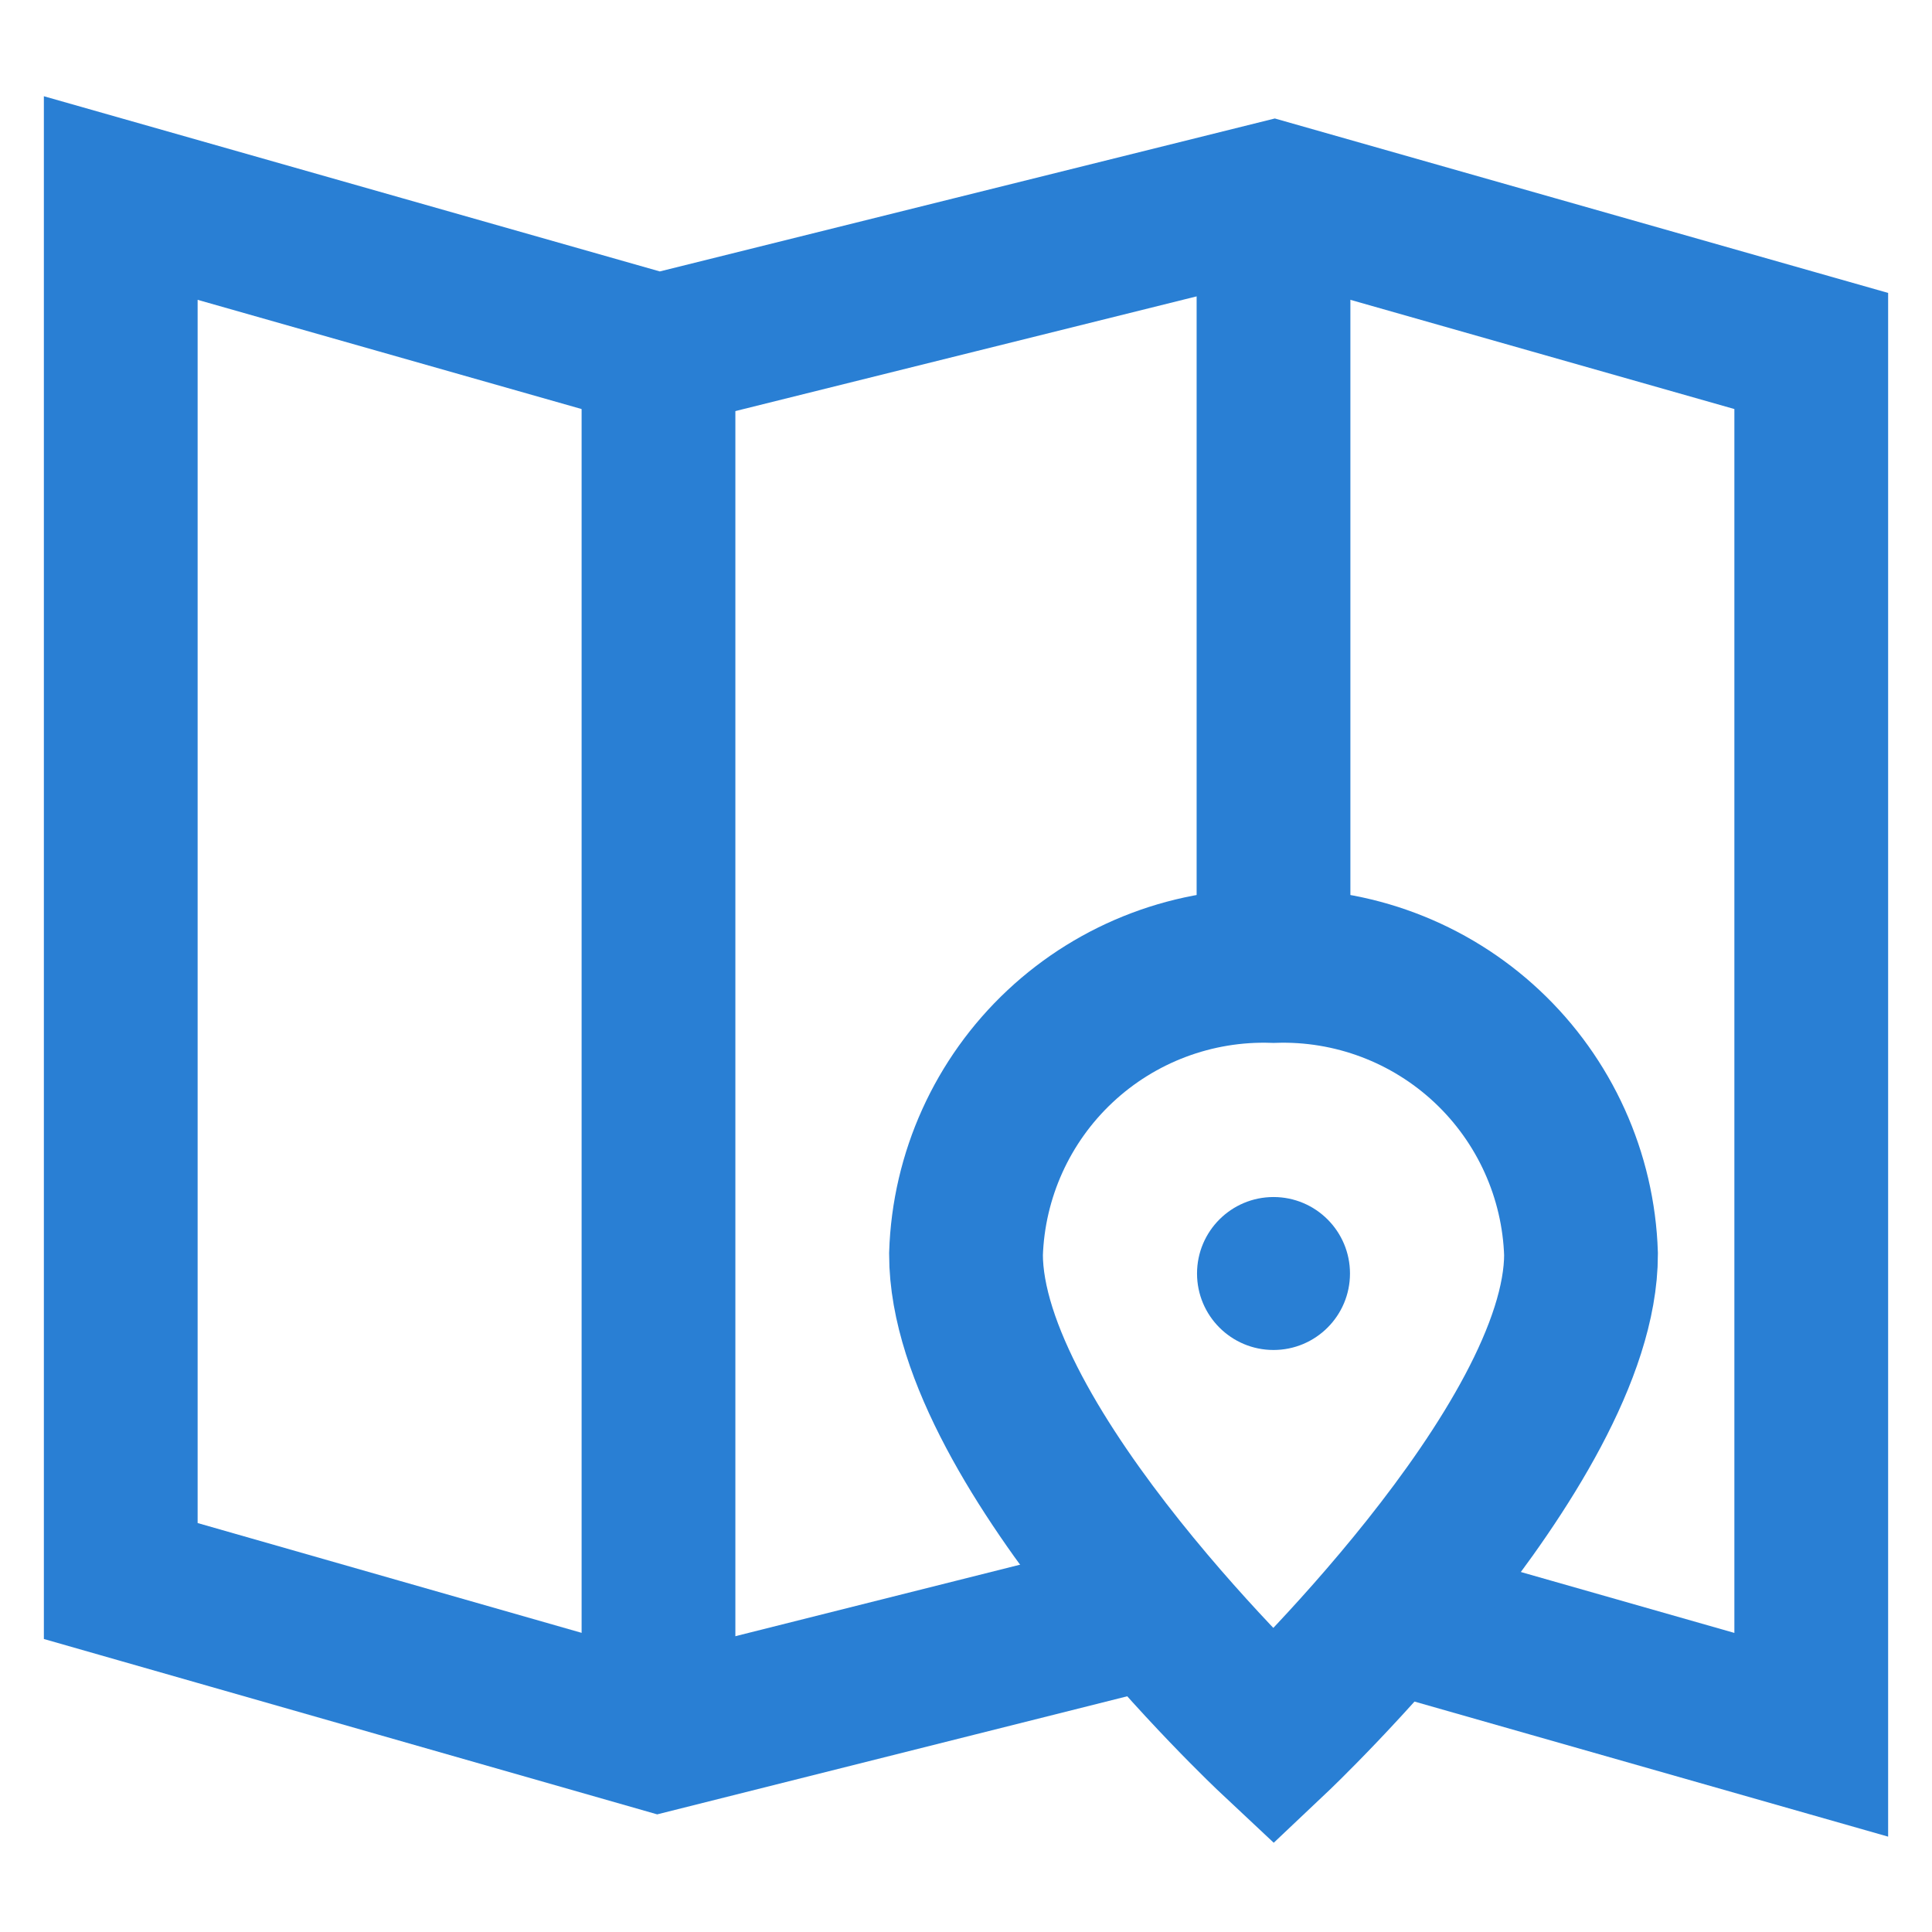
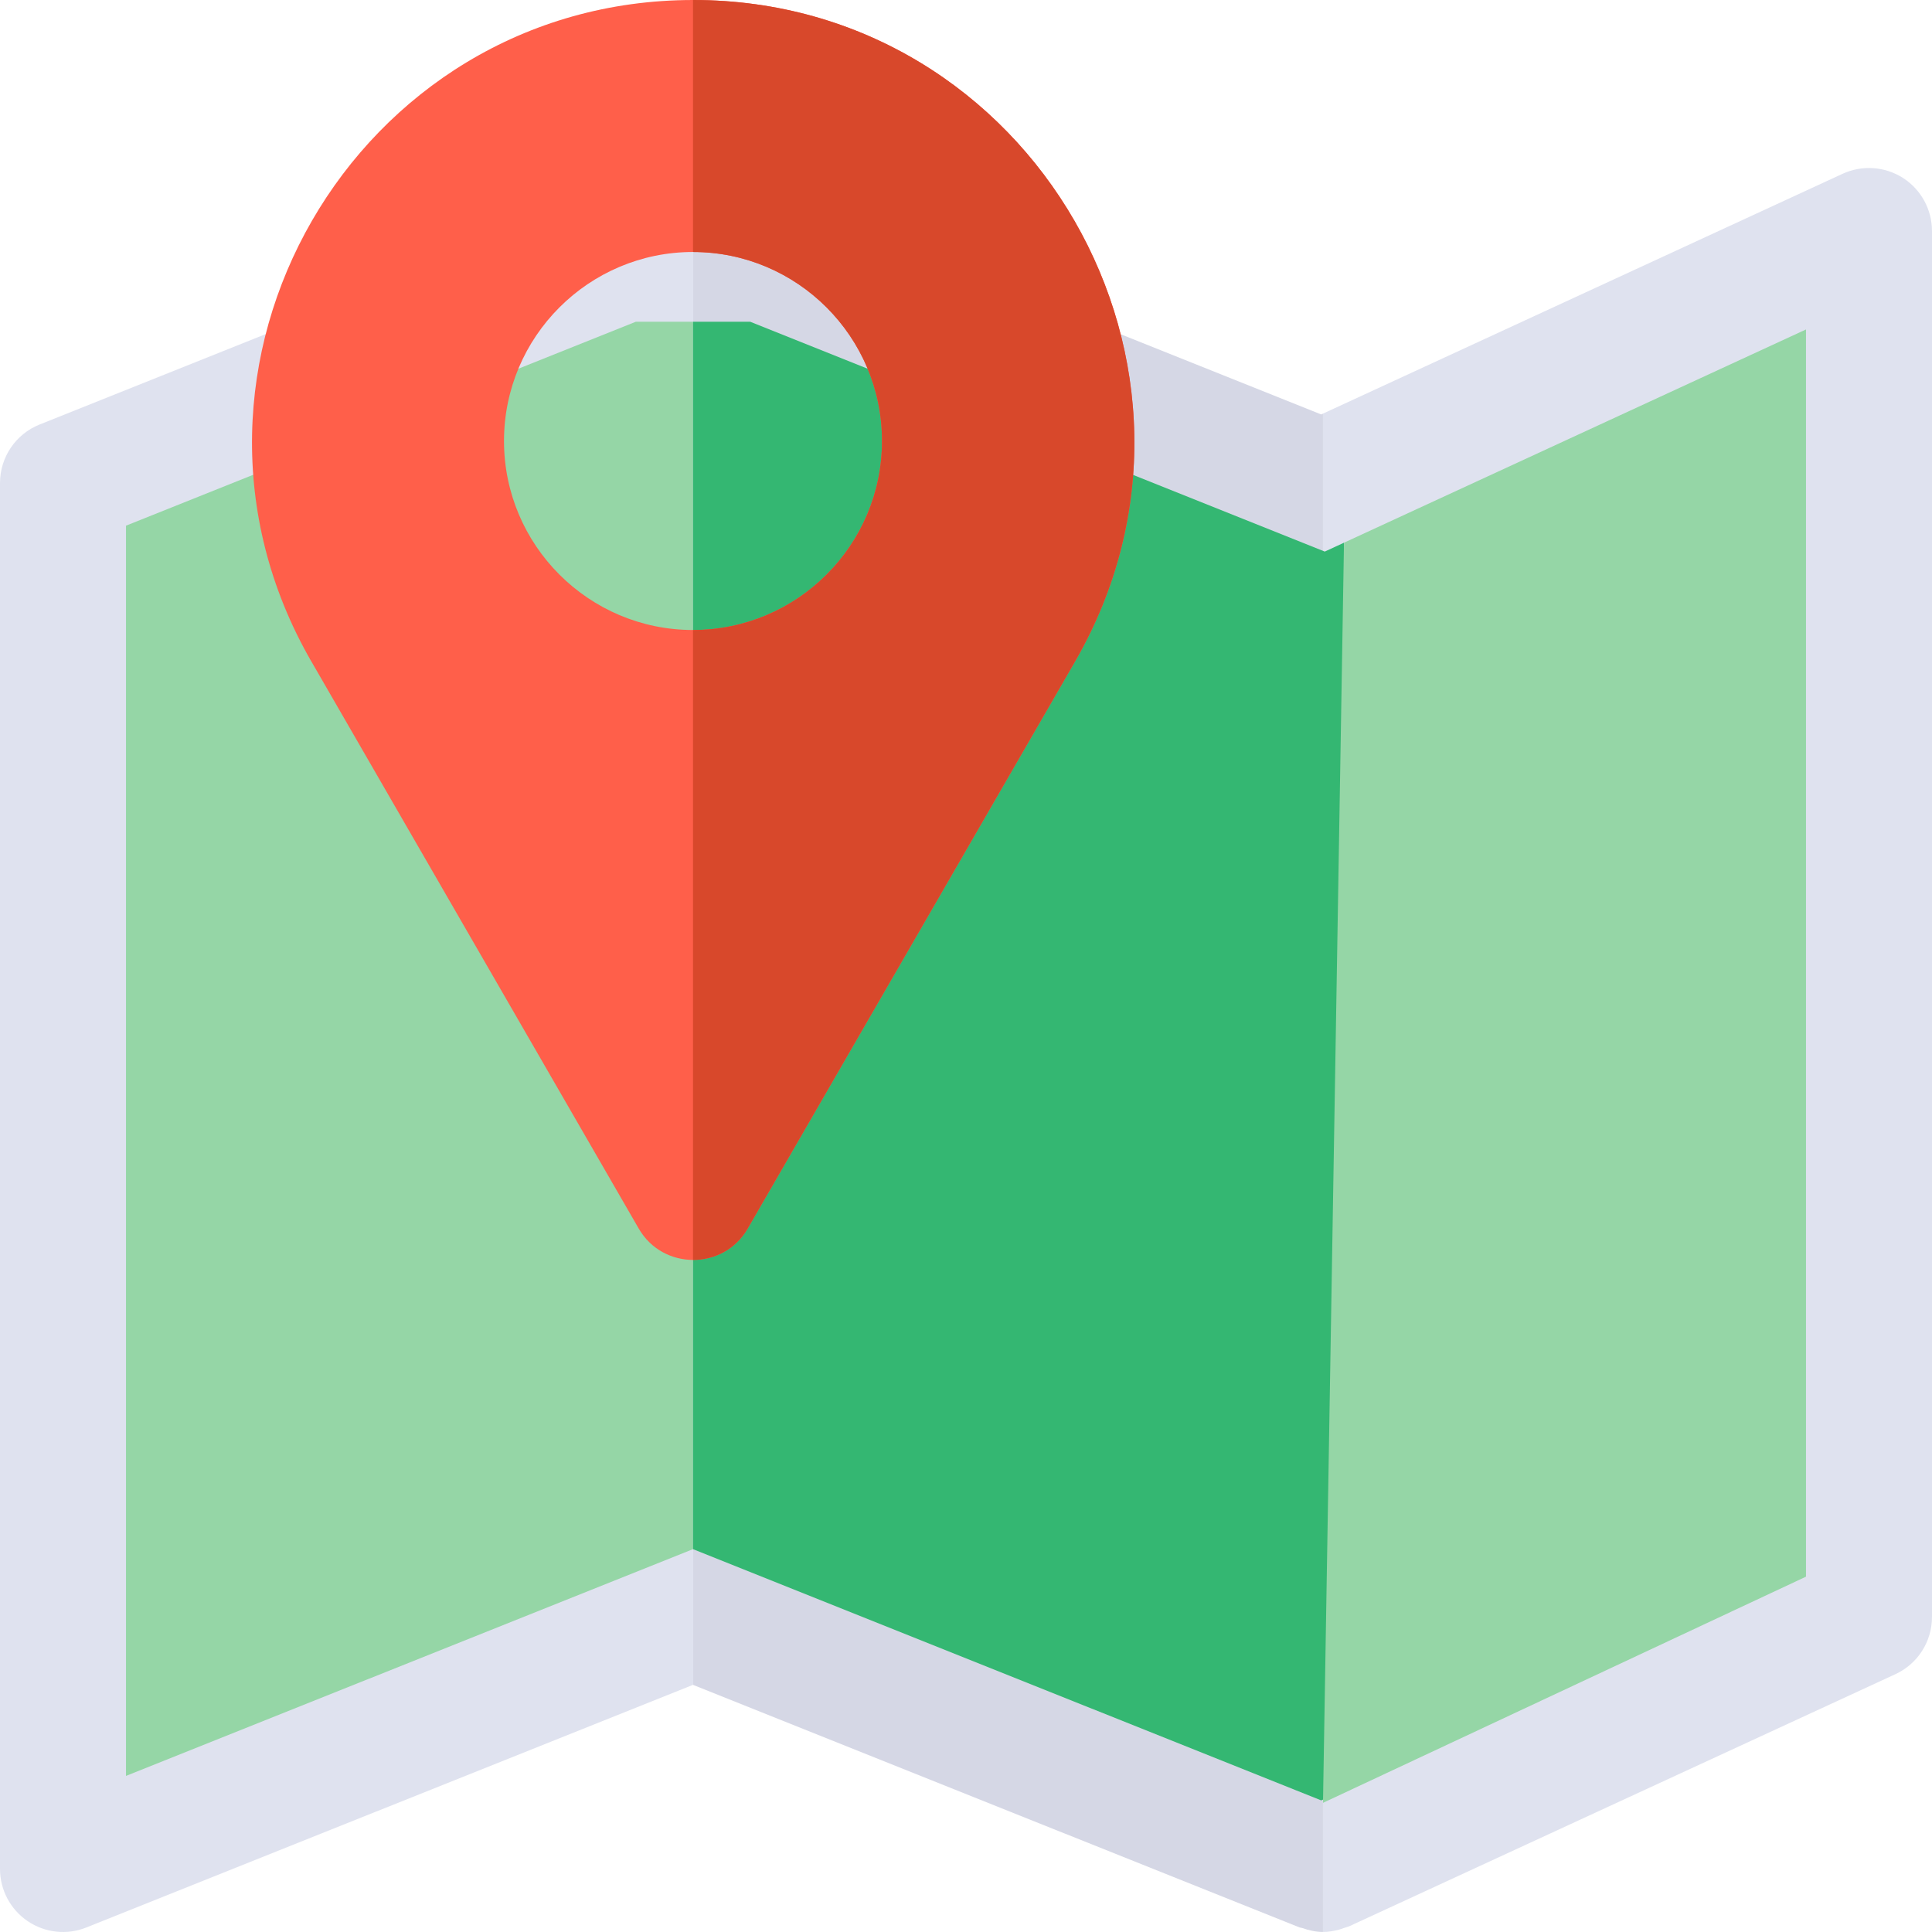
- <svg xmlns="http://www.w3.org/2000/svg" width="800px" height="800px" viewBox="0 0 24 24" id="Layer_1" data-name="Layer 1" fill="#297fd4">
-   <g id="SVGRepo_bgCarrier" stroke-width="0" />
-   <g id="SVGRepo_tracerCarrier" stroke-linecap="round" stroke-linejoin="round" />
-   <g id="SVGRepo_iconCarrier">
-     <defs>
-       <style>.cls-1{fill:none;stroke:#297fd4;stroke-miterlimit:10;stroke-width:1.91px;}.cls-2{fill:#297fd4;}</style>
-     </defs>
-     <polyline class="cls-1" points="17.17 20.03 22.5 21.55 22.5 4.36 15.82 2.46 8.18 4.36 1.5 2.46 1.5 19.64 8.18 21.55 14.43 19.98" />
-     <path class="cls-1" d="M19.64,15.58c0,2.39-3.82,6-3.82,6S12,18,12,15.58A3.7,3.7,0,0,1,15.82,12,3.7,3.7,0,0,1,19.64,15.58Z" />
-     <circle class="cls-2" cx="15.82" cy="15.82" r="0.95" />
-     <line class="cls-1" x1="8.18" y1="4.36" x2="8.18" y2="21.55" />
-     <line class="cls-1" x1="15.82" y1="2.45" x2="15.82" y2="12" />
+ <svg xmlns="http://www.w3.org/2000/svg" height="800px" width="800px" version="1.1" id="Layer_1" viewBox="0 0 512 512" xml:space="preserve">
+   <path style="fill:#D5D7E5;" d="M350.608,109.612l-0.475,0.219L189.848,45.717c-1.972-0.792-4.059-1.182-6.145-1.189v401.993  l160.709,64.278c0.204,0.081,0.424,0.048,0.629,0.121c1.805,0.642,3.667,1.074,5.566,1.074V109.612H350.608z" />
+   <g>
+     <path style="fill:#DFE2EF;" d="M183.703,44.528c-2.121-0.007-4.241,0.383-6.246,1.189L10.501,112.499   c-6.348,2.533-10.499,8.674-10.499,15.5V495.3c0,5.538,2.75,10.717,7.337,13.826c4.587,3.103,10.412,3.744,15.555,1.674   l160.76-64.299l0.05,0.02V44.528H183.703z" />
+     <path style="fill:#DFE2EF;" d="M504.302,47.151c-4.794-3.06-10.826-3.473-16-1.092l-137.695,63.552v402.384   c1.459,0,2.909-0.26,4.336-0.646c0.416-0.112,0.81-0.263,1.217-0.407c0.481-0.17,0.979-0.269,1.447-0.485l144.694-66.782   c5.914-2.728,9.696-8.647,9.696-15.157V61.217C511.998,55.521,509.096,50.222,504.302,47.151z" />
  </g>
+   <polygon style="fill:#95D6A6;" points="168.477,85.271 33.393,139.303 33.393,470.637 183.653,410.54 183.653,85.271 " />
+   <polygon style="fill:#34B772;" points="356.173,143.82 351.075,146.173 198.829,85.271 183.653,85.271 183.653,410.54   350.14,477.126 356.173,474.342 " />
+   <path style="fill:#FF5F4A;" d="M183.707,0C93.929,0,37.764,97.644,82.475,175.233c0.011,0,0.011,0.006,0.011,0.006l86.773,150.324  c6.4,11.111,22.5,11.111,28.899,0l86.784-150.33C329.599,97.734,273.57,0,183.707,0z M183.653,166.955  c-27.619,0-50.087-22.468-50.087-50.087s22.468-50.087,50.087-50.087s50.087,22.468,50.087,50.087S211.272,166.955,183.653,166.955z  " />
+   <polygon style="fill:#95D6A6;" points="350.608,477.774 478.607,417.833 478.607,87.309 356.173,143.82 " />
+   <path style="fill:#D8482B;" d="M183.707,0c-0.019,0-0.036,0.004-0.055,0.004v66.778c27.619,0,50.087,22.468,50.087,50.087  s-22.468,50.087-50.087,50.087v166.934c5.644,0.018,11.295-2.753,14.505-8.327l86.784-150.33C329.599,97.734,273.57,0,183.707,0z" />
</svg>
